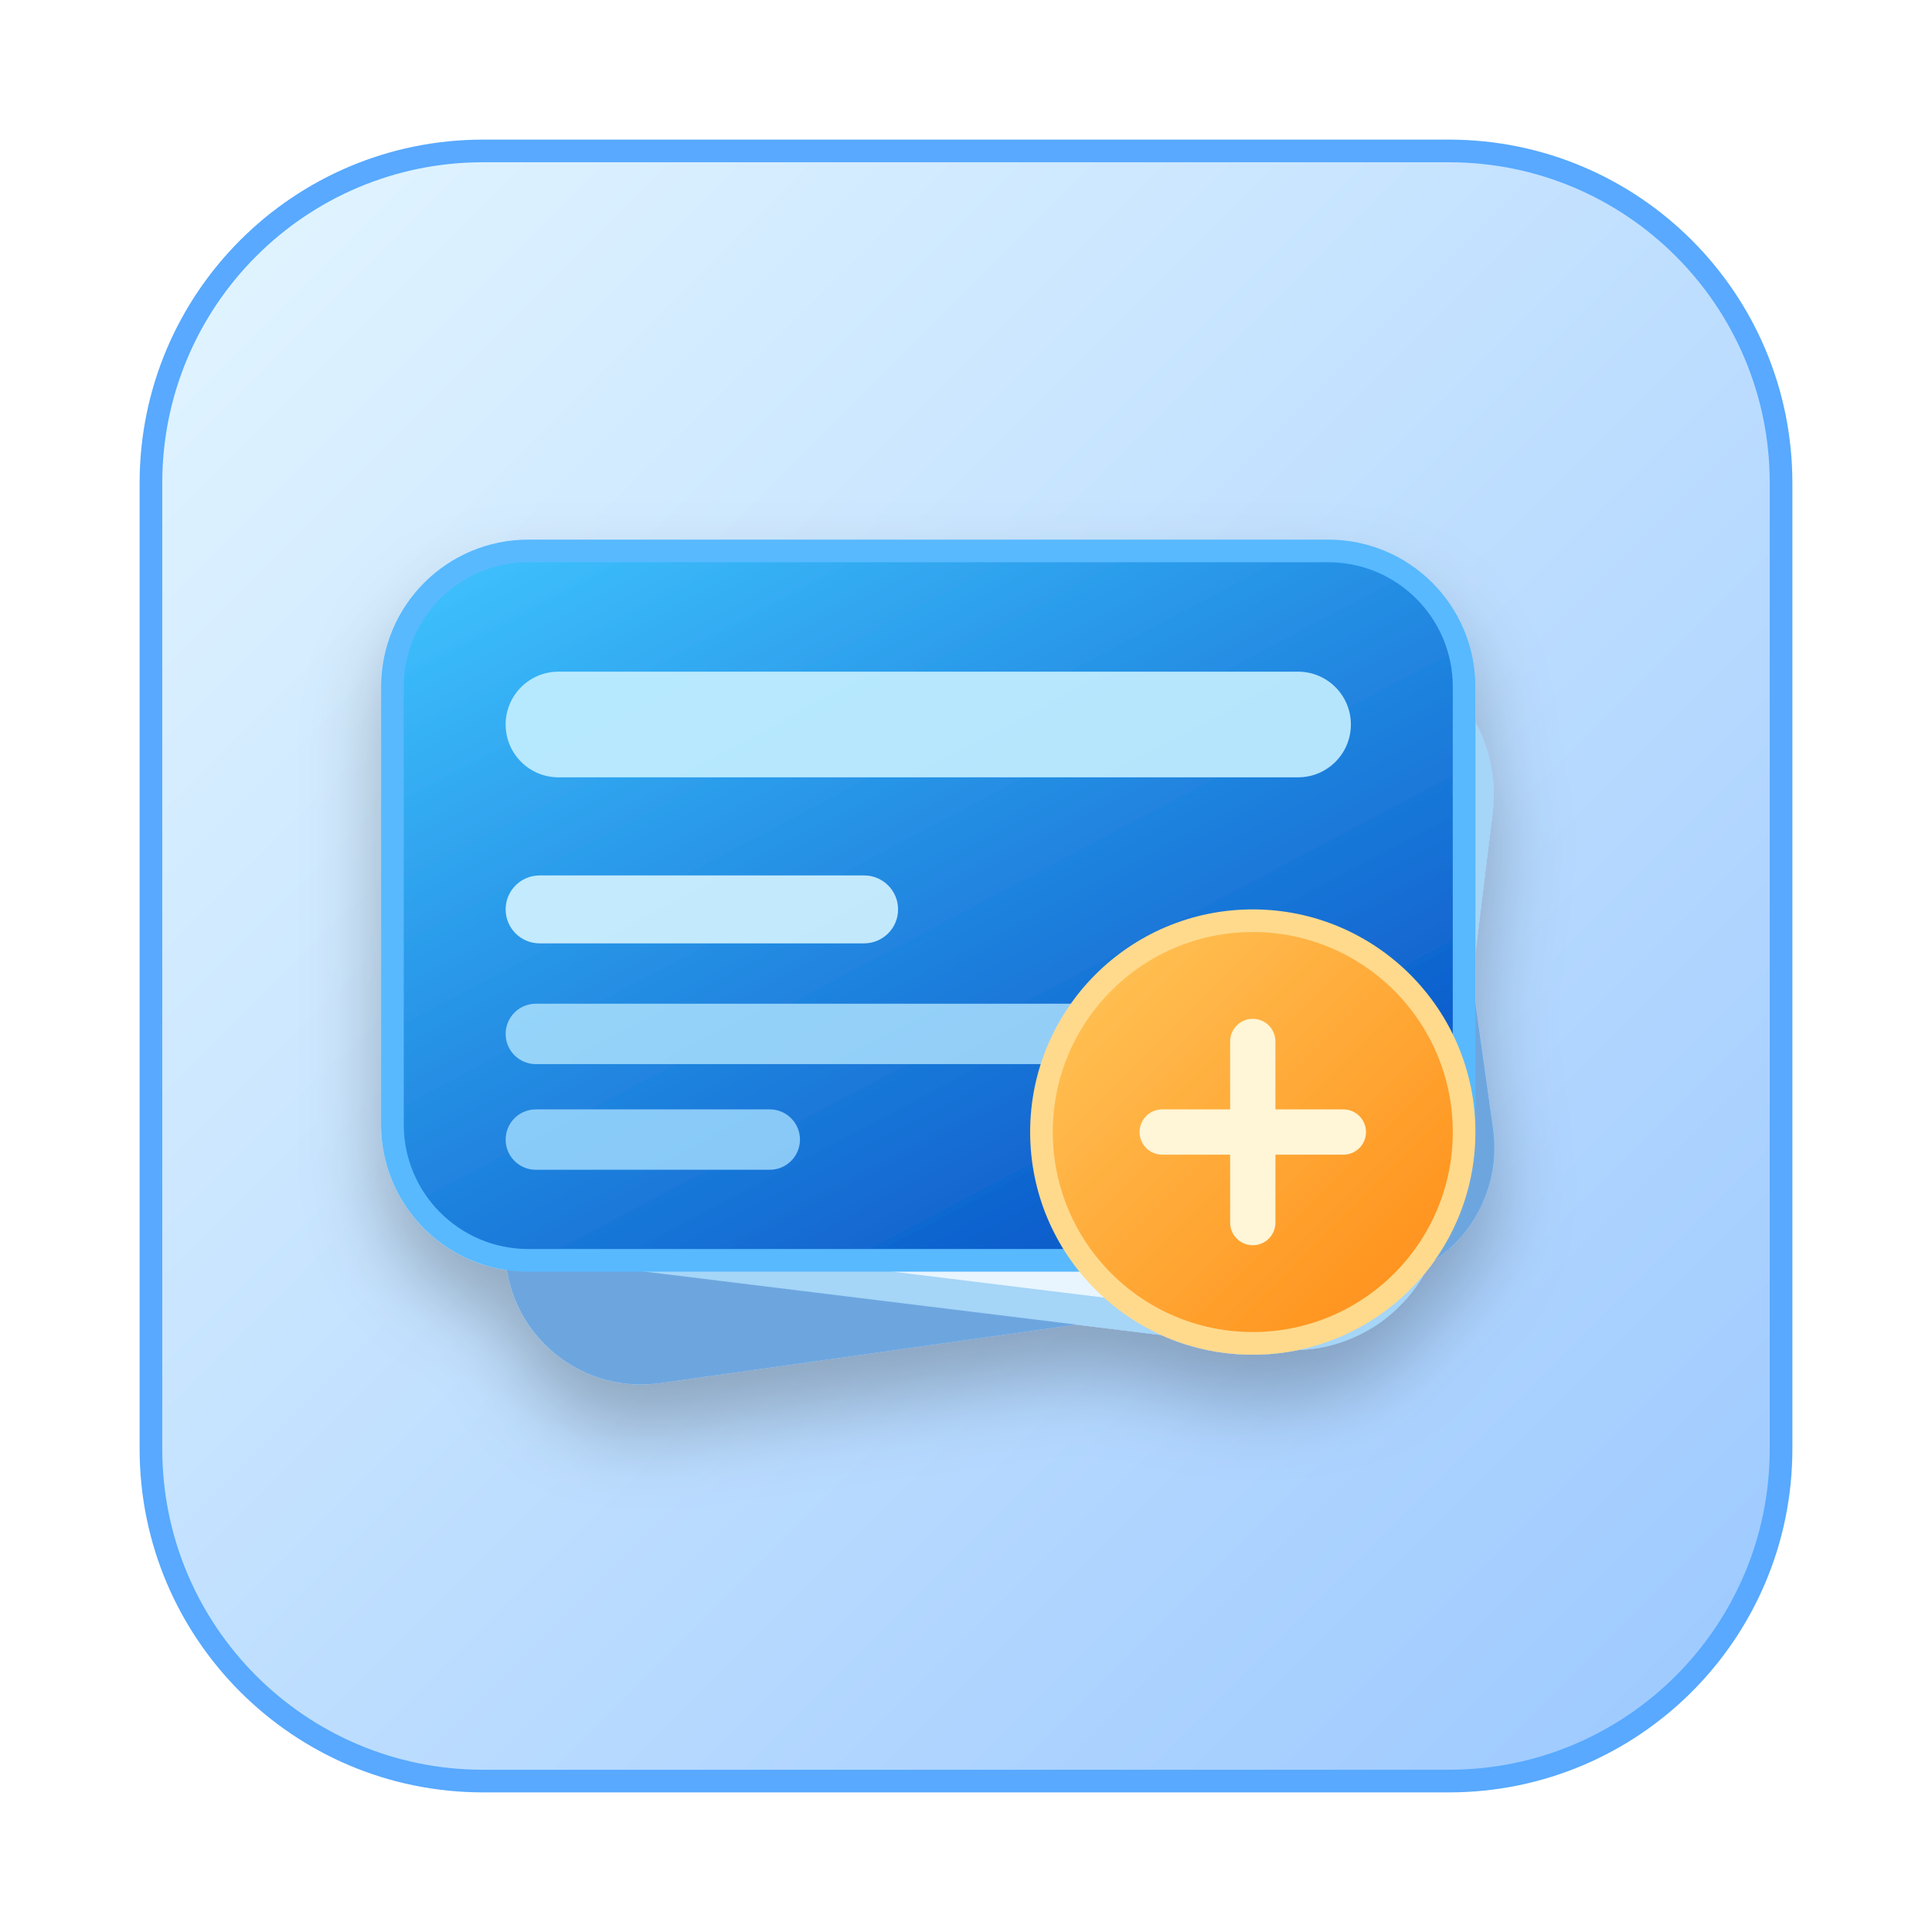
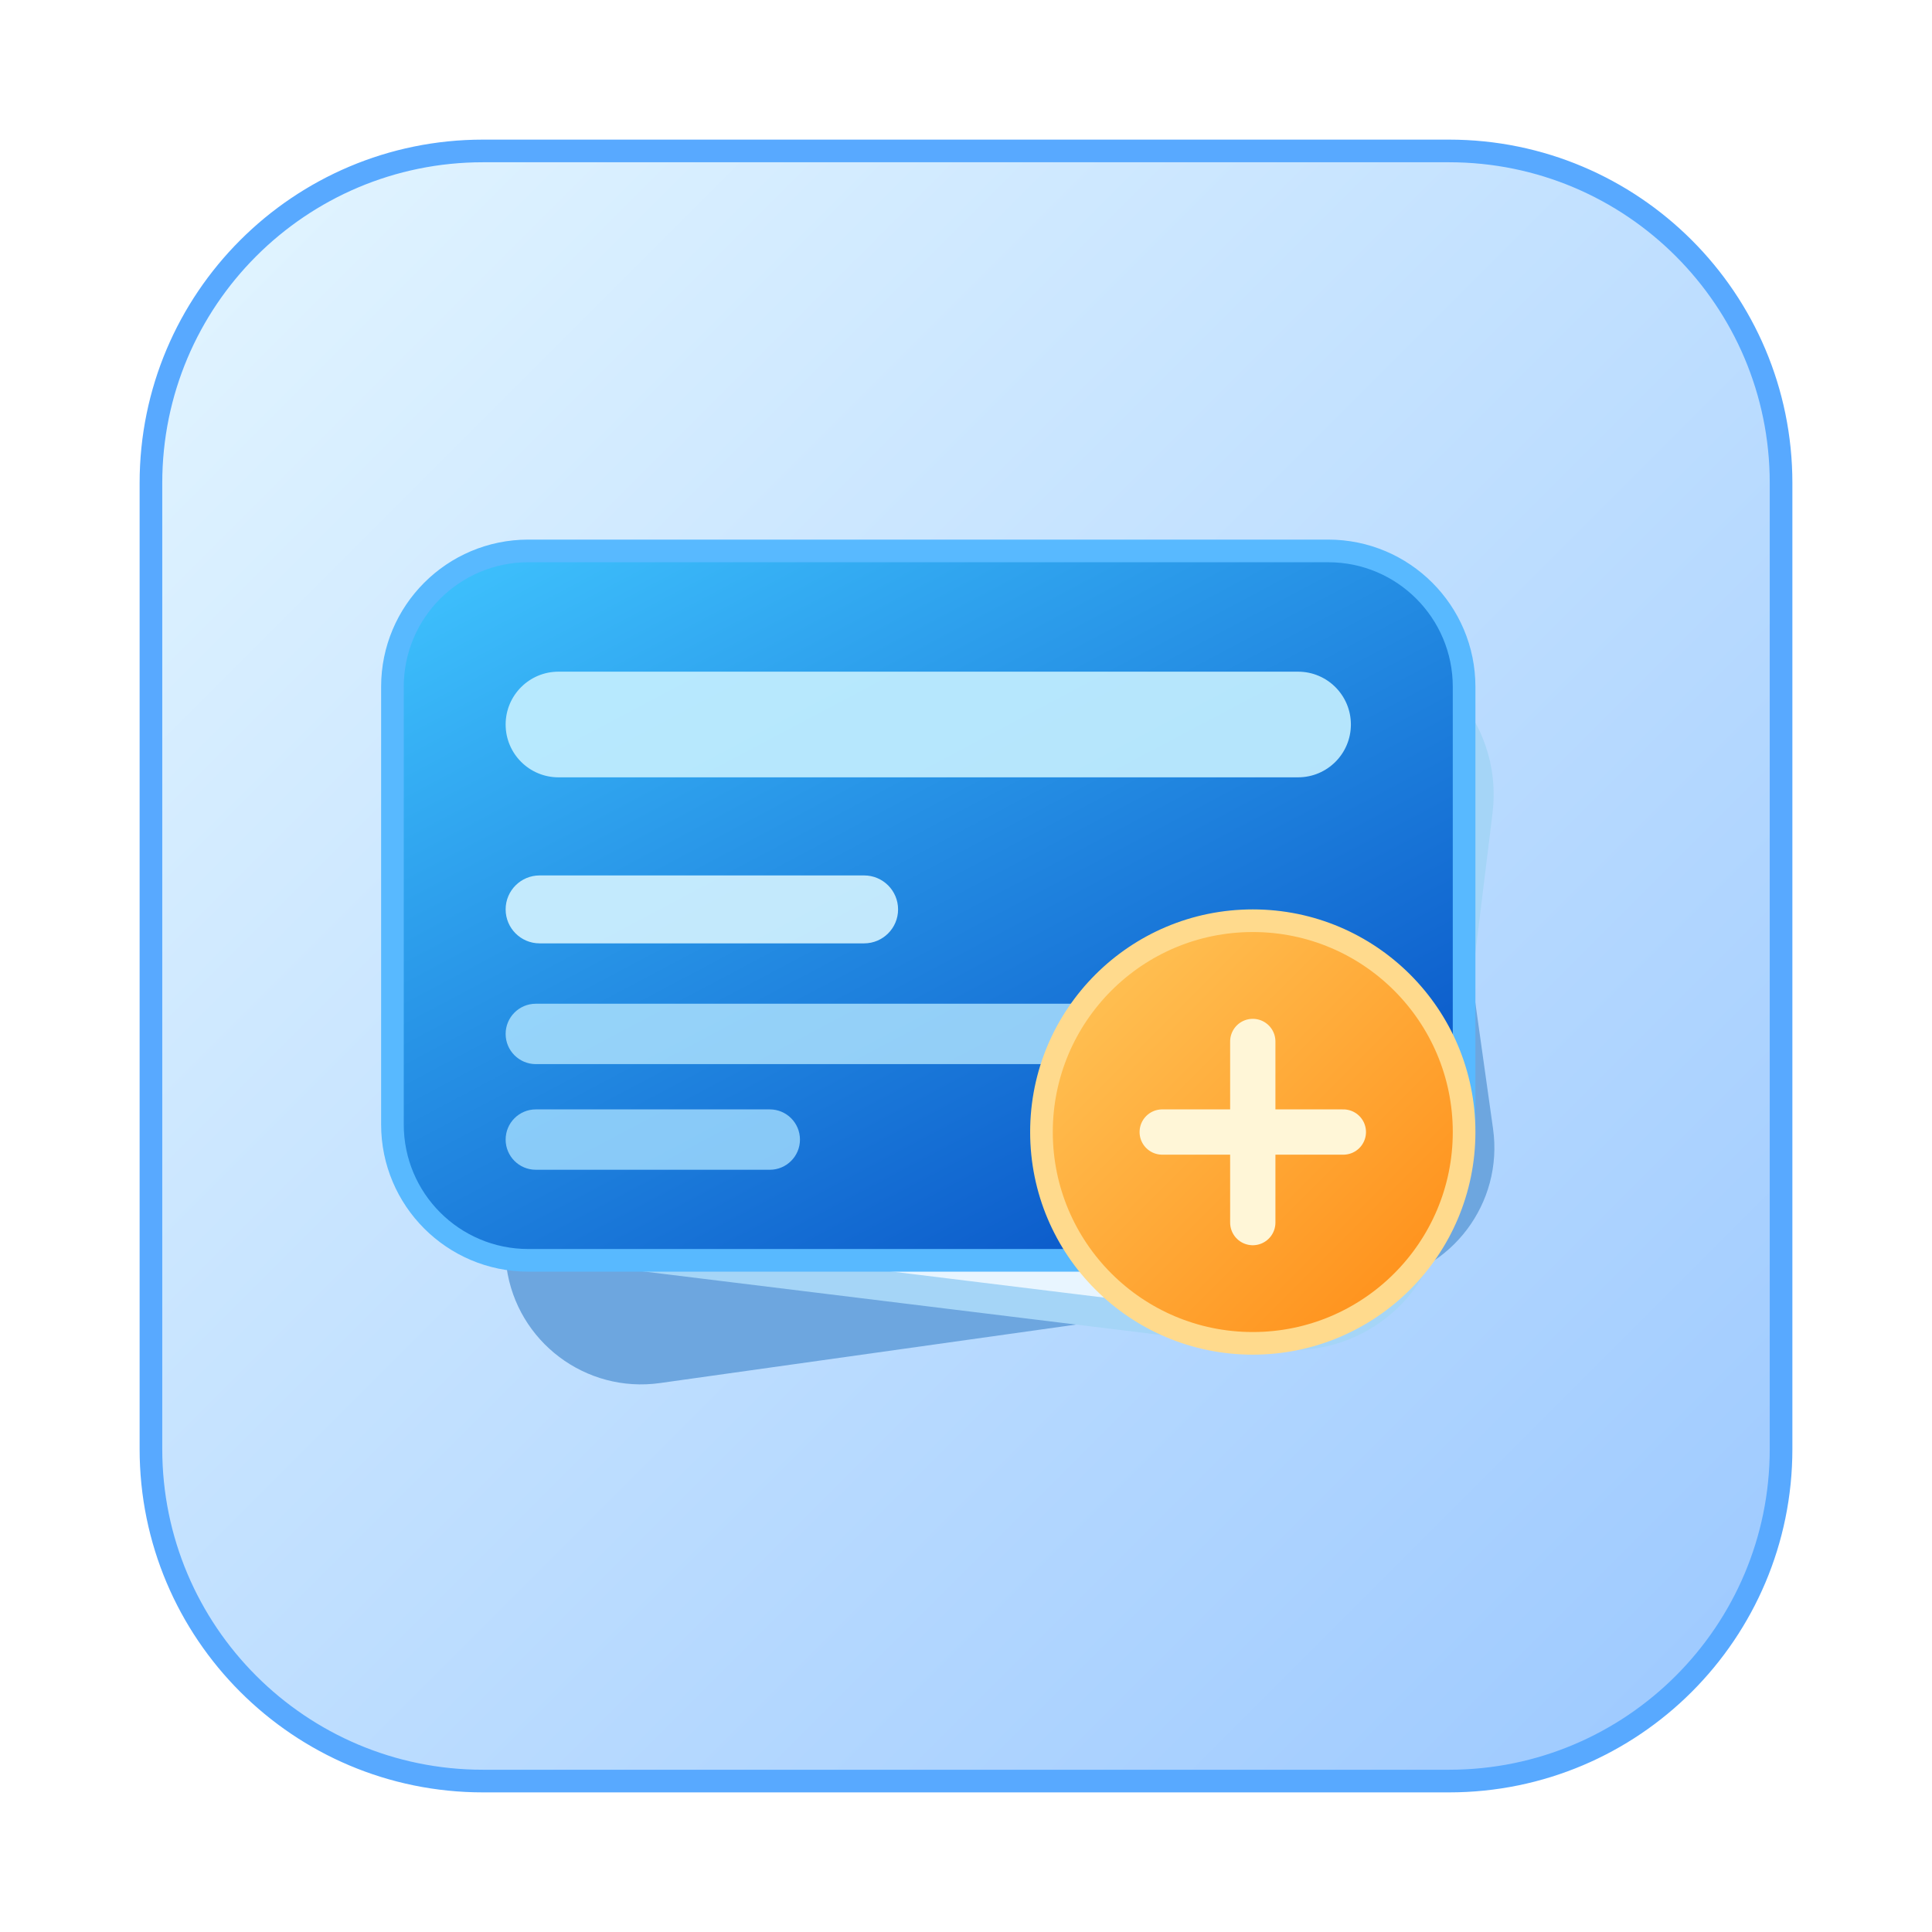
<svg xmlns="http://www.w3.org/2000/svg" viewBox="0 0 256 256">
  <defs>
    <linearGradient id="tile" x1="0" y1="0" x2="1" y2="1">
      <stop stop-color="#e4f6ff" />
      <stop offset="1" stop-color="#9bc8ff" />
    </linearGradient>
    <linearGradient id="card" x1="0" y1="0" x2="0.8" y2="1">
      <stop stop-color="#40c5ff" />
      <stop offset="1" stop-color="#0752c6" />
    </linearGradient>
    <linearGradient id="accent" x1="0" y1="0" x2="1" y2="1">
      <stop stop-color="#ffc85c" />
      <stop offset="1" stop-color="#ff8a13" />
    </linearGradient>
-     <filter id="shadow" x="-30%" y="-30%" width="160%" height="170%">
-       <feGaussianBlur in="SourceAlpha" stdDeviation="5" />
-       <feOffset dy="6" />
-       <feComponentTransfer>
-         <feFuncA type="linear" slope=".25" intercept="0" />
-       </feComponentTransfer>
-       <feMerge>
-         <feMergeNode />
-         <feMergeNode in="SourceGraphic" />
-       </feMerge>
-     </filter>
  </defs>
  <rect x="20" y="20" width="216" height="216" rx="44" fill="url(#tile)" stroke="#58a9ff" stroke-width="3" />
-   <g filter="url(#shadow)">
+   <g>
    <rect x="63" y="91" width="132" height="86" rx="18" fill="#6da6df" transform="rotate(-8 129 134)" />
    <rect x="57" y="81" width="136" height="90" rx="18" fill="#e8f5ff" stroke="#a5d5f7" stroke-width="4" transform="rotate(7 125 126)" />
    <rect x="52" y="73" width="142" height="94" rx="18" fill="url(#card)" stroke="#58b9ff" stroke-width="3" />
    <rect x="67" y="89" width="112" height="14" rx="7" fill="#c5efff" opacity=".9" />
    <rect x="67" y="116" width="52" height="9" rx="4.5" fill="#d4f3ff" opacity=".9" />
    <rect x="67" y="133" width="82" height="8" rx="4" fill="#b1e5ff" opacity=".8" />
    <rect x="67" y="147" width="39" height="8" rx="4" fill="#a4ddff" opacity=".8" />
    <circle cx="166" cy="150" r="28" fill="url(#accent)" stroke="#ffda8d" stroke-width="3" />
    <path d="M154 150h24M166 138v24" stroke="#fff6d7" stroke-width="6" stroke-linecap="round" />
  </g>
</svg>
